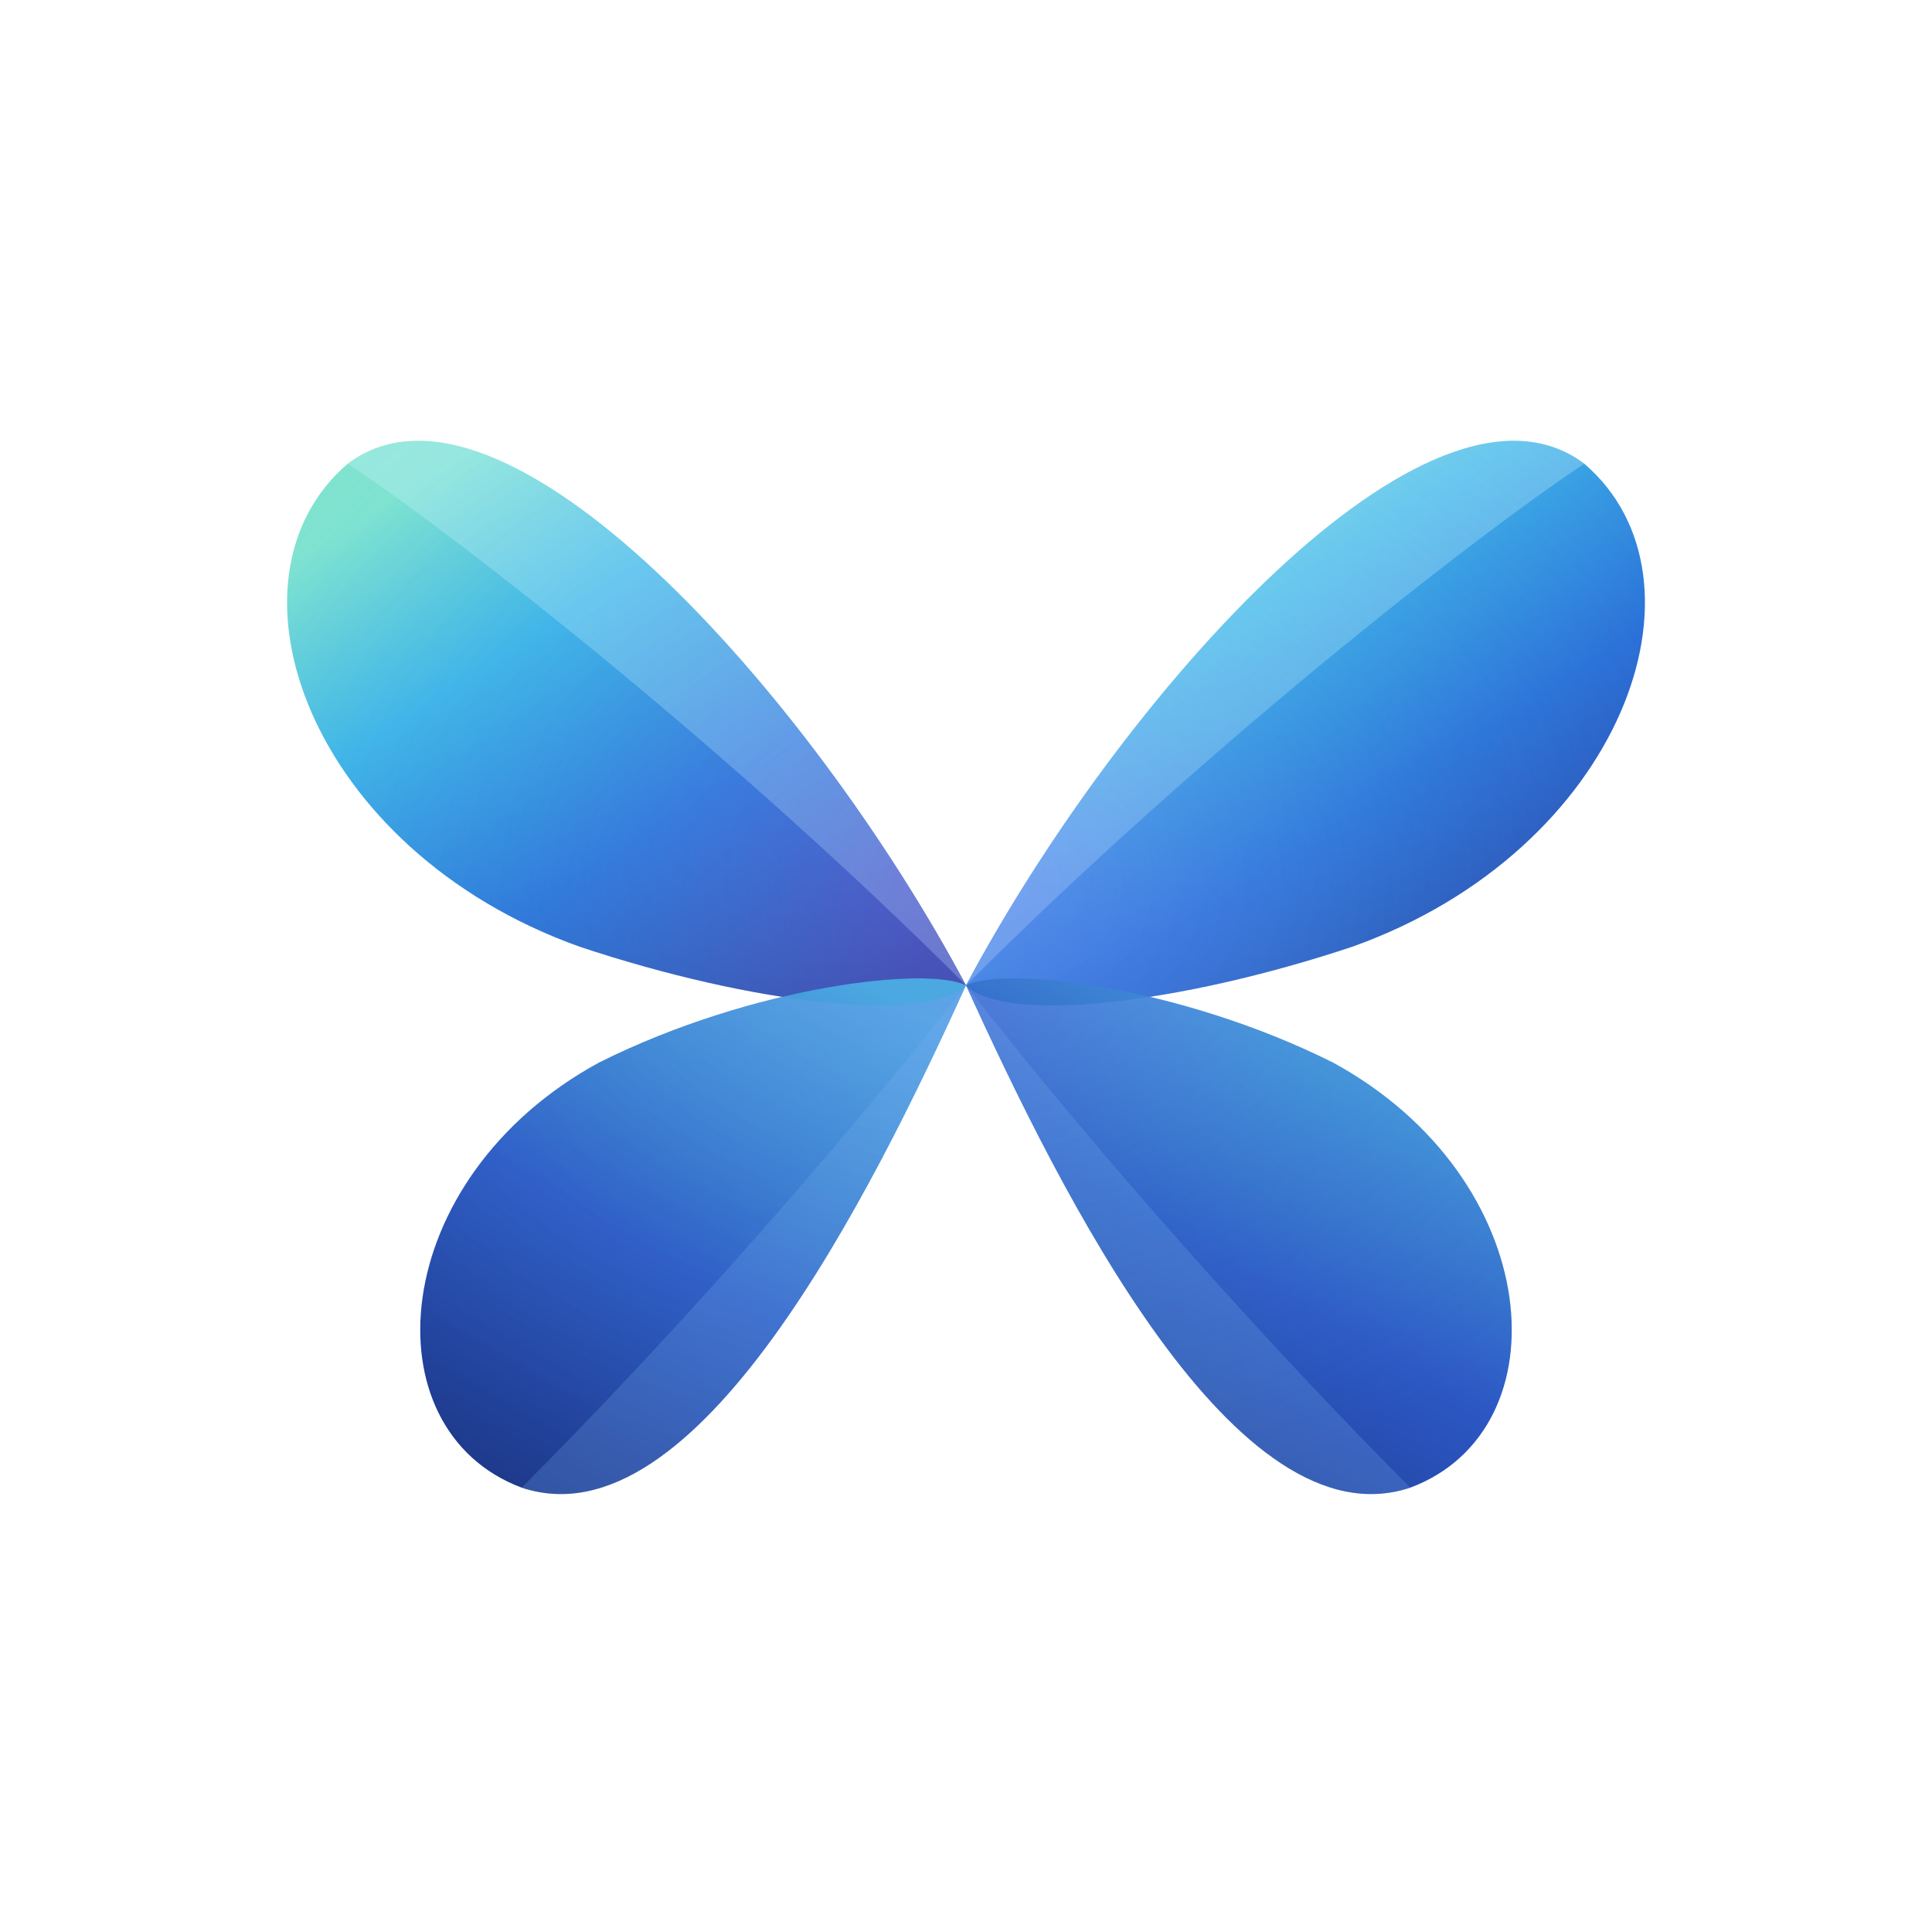
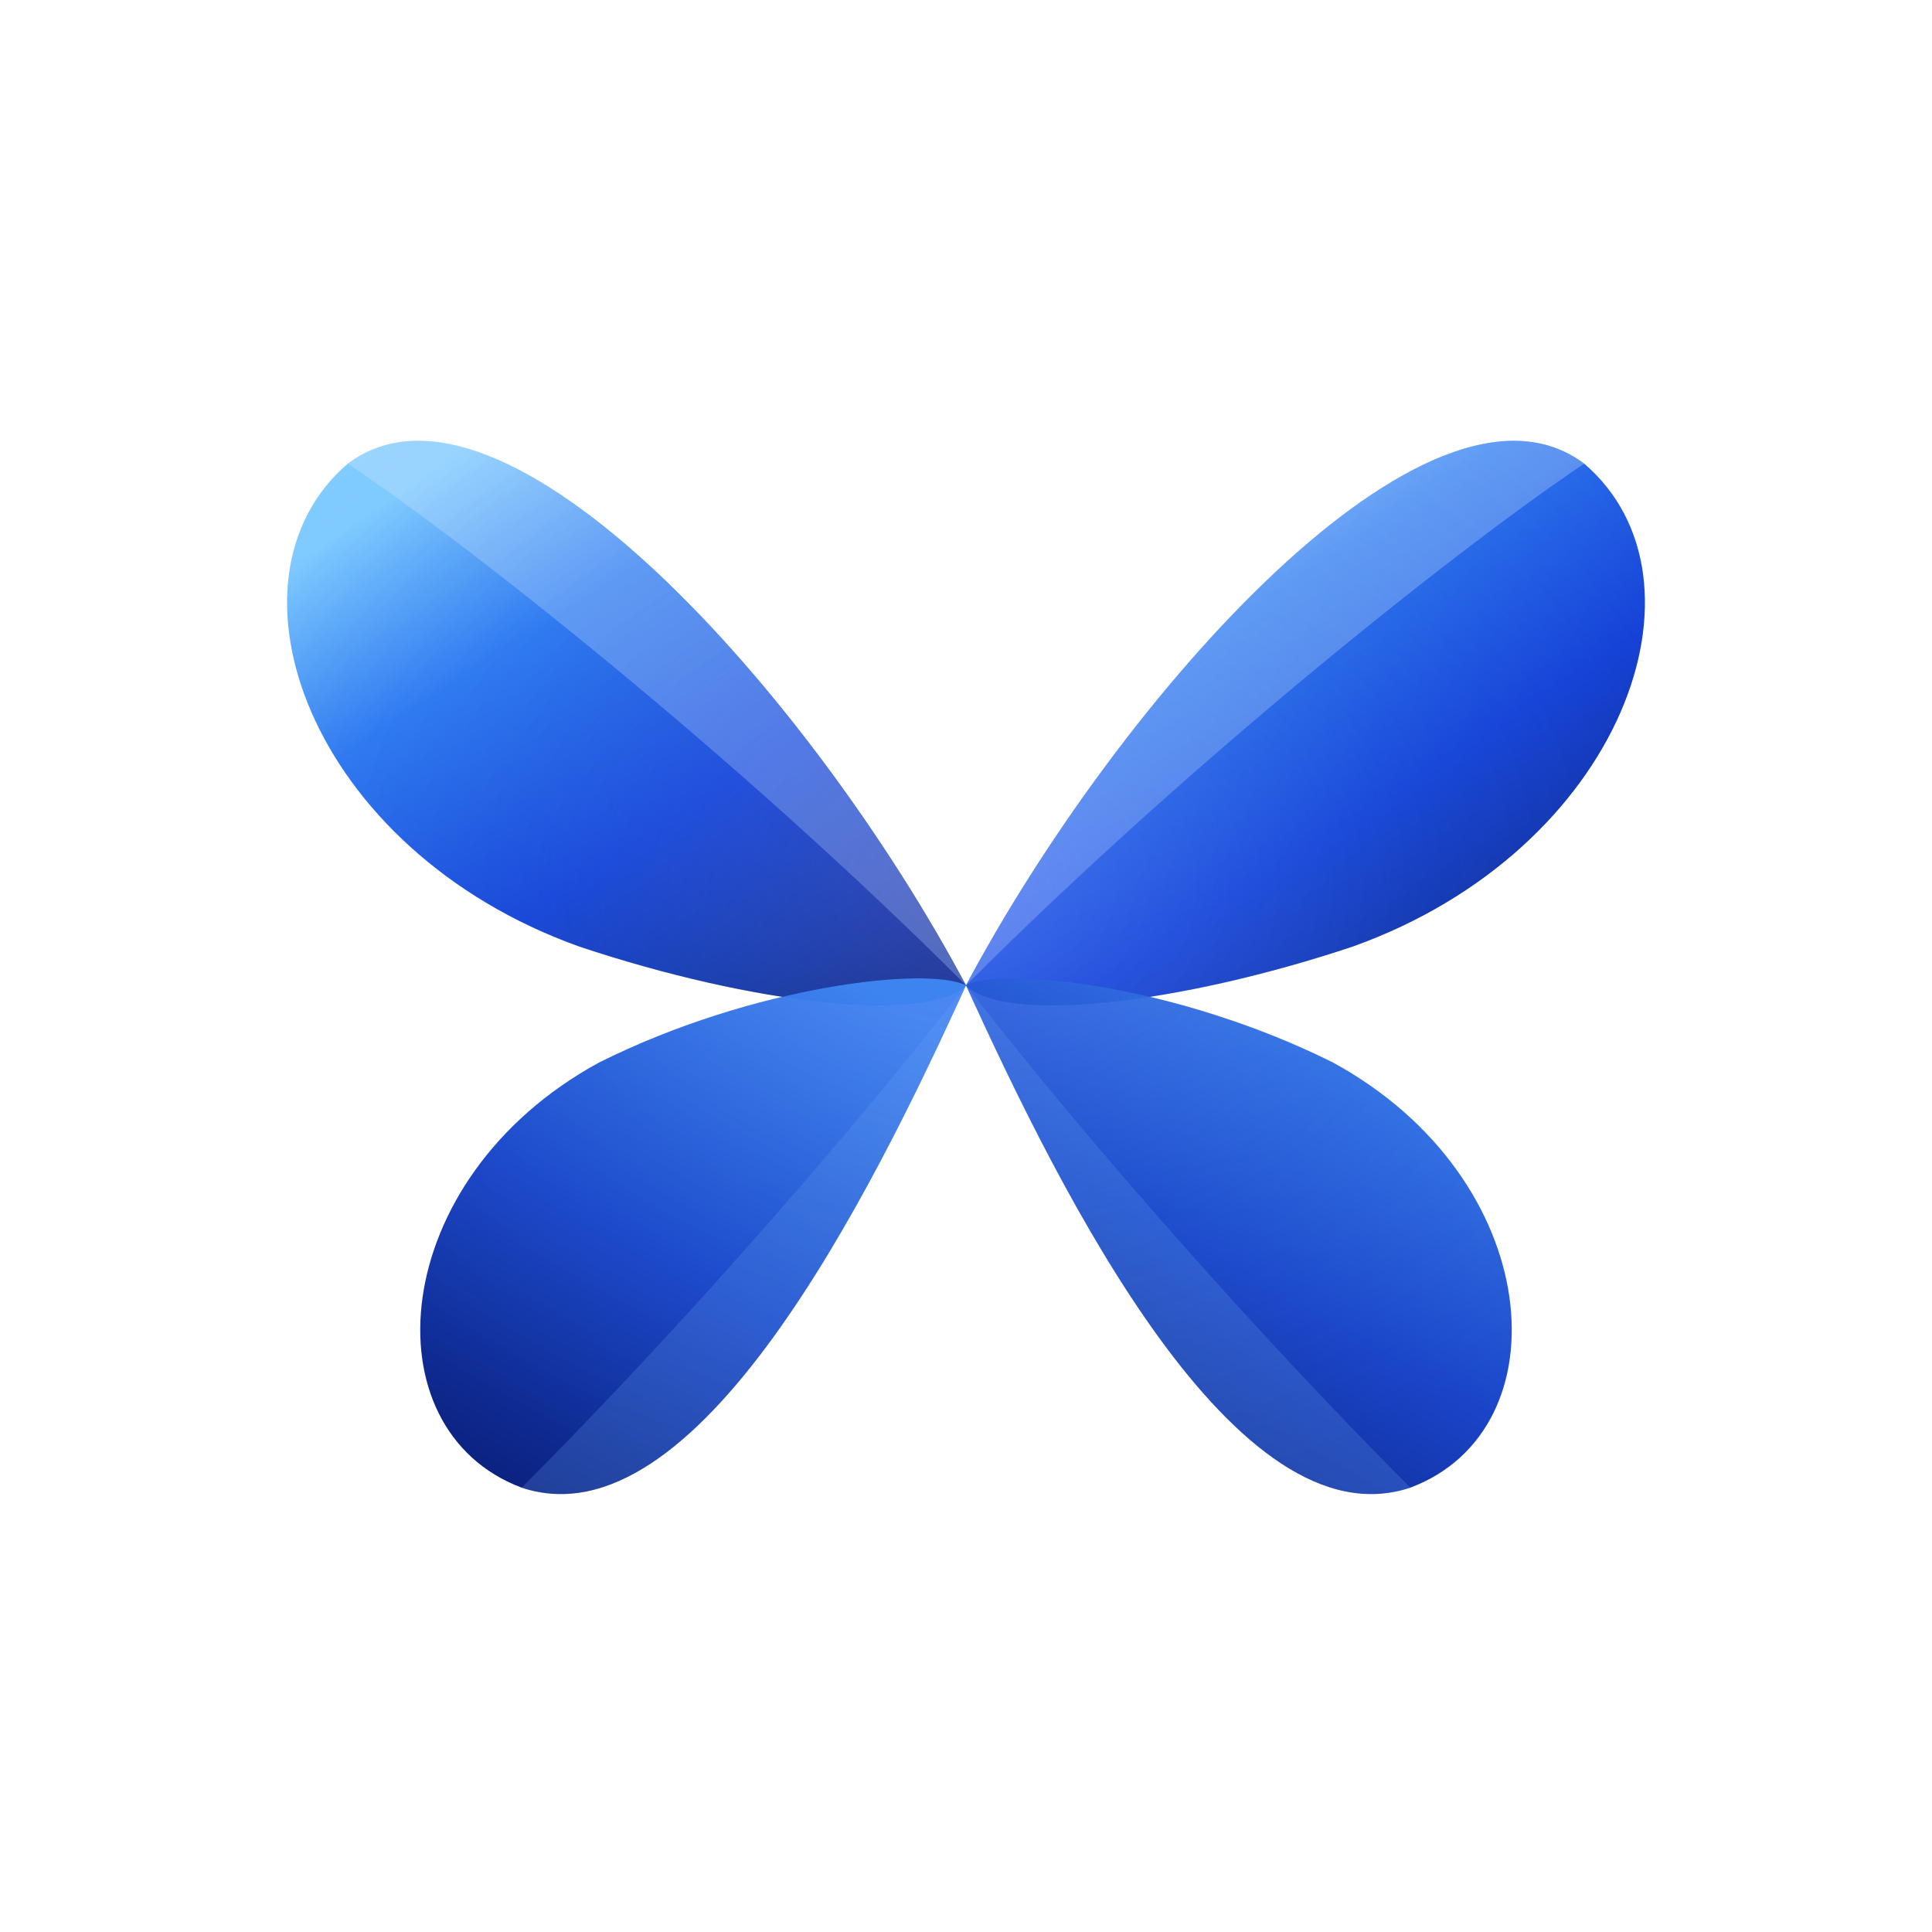
<svg xmlns="http://www.w3.org/2000/svg" viewBox="0 0 100 100">
  <defs>
    <linearGradient id="irTop" x1="0.15" y1="0.1" x2="0.85" y2="1">
-       <stop offset="0%" stop-color="#7FE3D0" />
-       <stop offset="28%" stop-color="#3FB4E8" />
-       <stop offset="62%" stop-color="#2A6FD8" />
-       <stop offset="100%" stop-color="#2B3A9E" />
+       <stop offset="0%" stop-color="#80CBFF" />
+       <stop offset="28%" stop-color="#2E78F0" />
+       <stop offset="62%" stop-color="#1540D6" />
+       <stop offset="100%" stop-color="#0B2280" />
    </linearGradient>
    <linearGradient id="irBot" x1="0.2" y1="1" x2="0.8" y2="0">
-       <stop offset="0%" stop-color="#1E3A8C" />
-       <stop offset="45%" stop-color="#2C57C4" />
-       <stop offset="100%" stop-color="#4BA8E0" />
+       <stop offset="0%" stop-color="#0B2280" />
+       <stop offset="45%" stop-color="#1A44C8" />
+       <stop offset="100%" stop-color="#3E84F0" />
    </linearGradient>
    <radialGradient id="sheen" cx="0.5" cy="0.42" r="0.6">
-       <stop offset="0%" stop-color="#9D7BFF" stop-opacity="0.35" />
-       <stop offset="55%" stop-color="#5FC8E8" stop-opacity="0.12" />
-       <stop offset="100%" stop-color="#5FC8E8" stop-opacity="0" />
+       <stop offset="0%" stop-color="#7E8BFF" stop-opacity="0.32" />
+       <stop offset="55%" stop-color="#4D9BF0" stop-opacity="0.10" />
+       <stop offset="100%" stop-color="#4D9BF0" stop-opacity="0" />
    </radialGradient>
  </defs>
  <g>
    <path d="M50 51 C42 36 26 18 18 24 C11 30 16 44 30 49 C39 52 48 53 50 51 Z" fill="url(#irTop)" />
    <path d="M50 51 C58 36 74 18 82 24 C89 30 84 44 70 49 C61 52 52 53 50 51 Z" fill="url(#irTop)" />
    <path d="M50 51 C45 62 36 80 27 77 C19 74 20 61 31 55 C39 51 48 50 50 51 Z" fill="url(#irBot)" />
    <path d="M50 51 C55 62 64 80 73 77 C81 74 80 61 69 55 C61 51 52 50 50 51 Z" fill="url(#irBot)" />
-     <path d="M50 51 C42 36 26 18 18 24 C24 28 38 39 50 51 Z" fill="#CFF6FF" opacity="0.30" />
-     <path d="M50 51 C58 36 74 18 82 24 C76 28 62 39 50 51 Z" fill="#CFF6FF" opacity="0.30" />
-     <path d="M50 51 C45 62 36 80 27 77 C34 70 43 60 50 51 Z" fill="#7FB8F0" opacity="0.22" />
-     <path d="M50 51 C55 62 64 80 73 77 C66 70 57 60 50 51 Z" fill="#7FB8F0" opacity="0.22" />
+     <path d="M50 51 C42 36 26 18 18 24 C24 28 38 39 50 51 Z" fill="#D6EAFF" opacity="0.30" />
+     <path d="M50 51 C58 36 74 18 82 24 C76 28 62 39 50 51 Z" fill="#D6EAFF" opacity="0.30" />
+     <path d="M50 51 C45 62 36 80 27 77 C34 70 43 60 50 51 Z" fill="#6FA8F0" opacity="0.22" />
+     <path d="M50 51 C55 62 64 80 73 77 C66 70 57 60 50 51 Z" fill="#6FA8F0" opacity="0.22" />
    <path d="M50 51 C42 36 26 18 18 24 C11 30 16 44 30 49 C39 52 48 53 50 51 Z M50 51 C58 36 74 18 82 24 C89 30 84 44 70 49 C61 52 52 53 50 51 Z M50 51 C45 62 36 80 27 77 C19 74 20 61 31 55 C39 51 48 50 50 51 Z M50 51 C55 62 64 80 73 77 C81 74 80 61 69 55 C61 51 52 50 50 51 Z" fill="url(#sheen)" />
  </g>
</svg>
